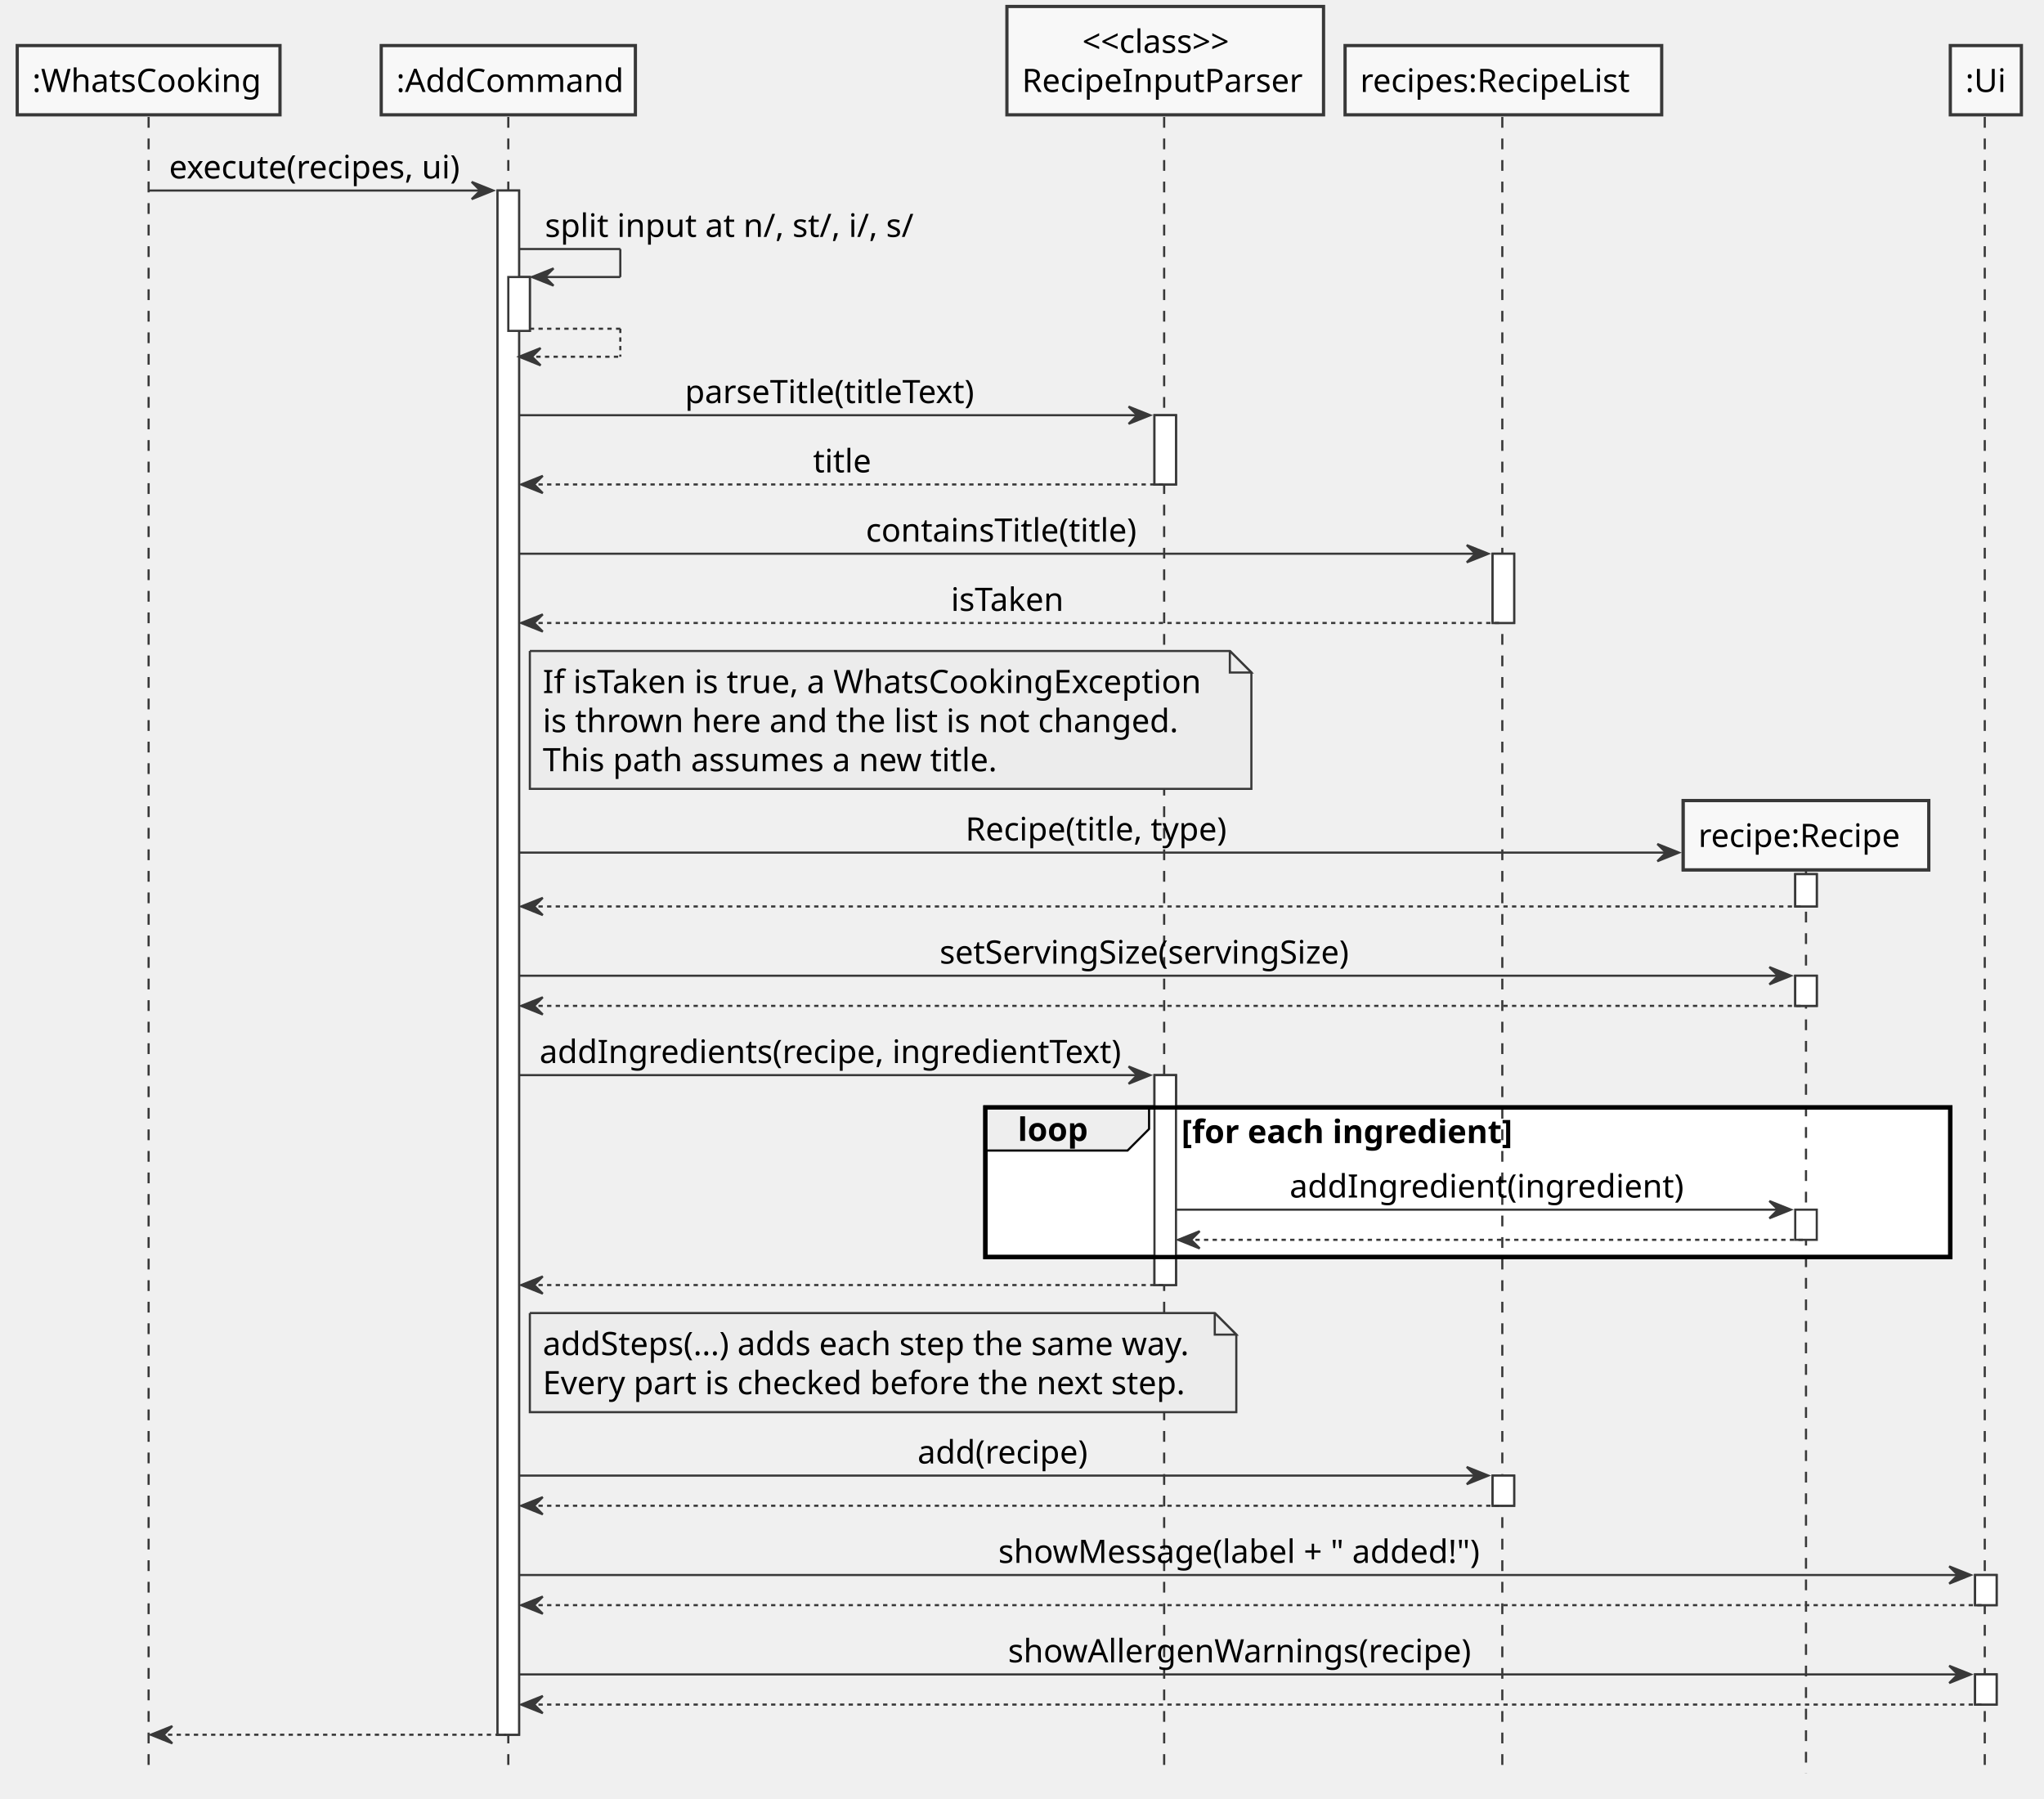
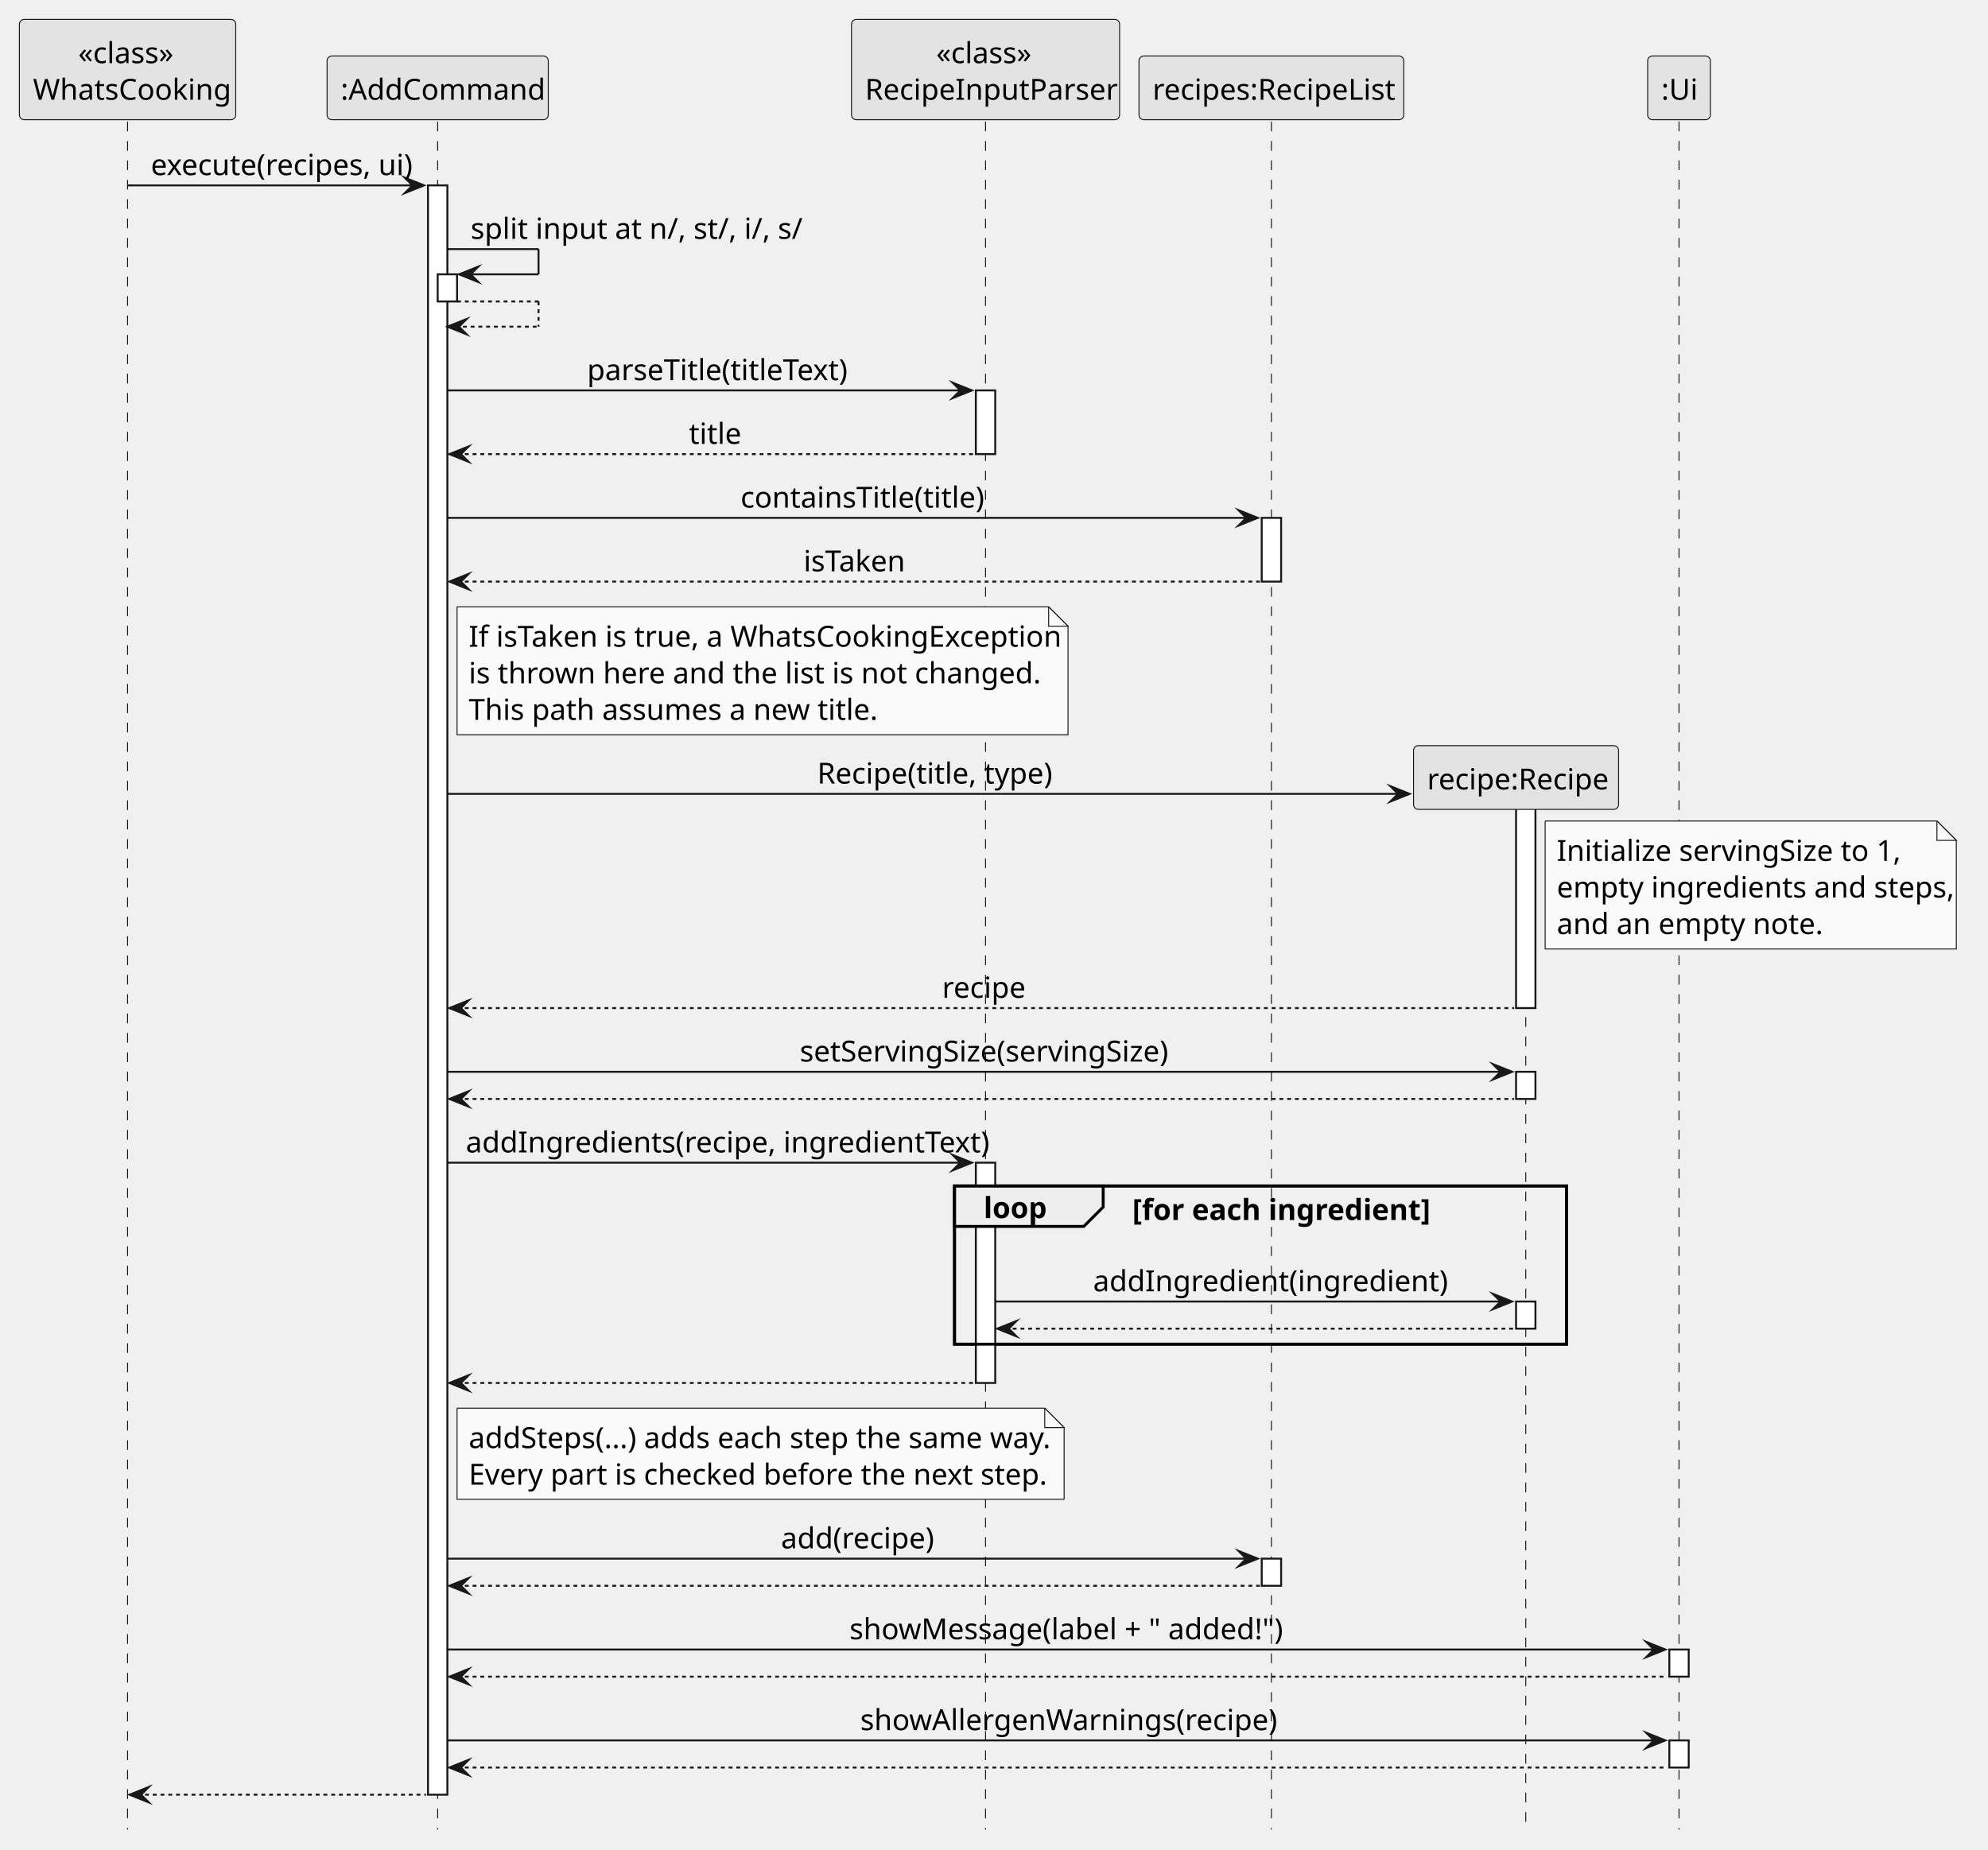
- <svg xmlns="http://www.w3.org/2000/svg" contentScriptType="application/ecmascript" contentStyleType="text/css" height="835px" preserveAspectRatio="none" style="width:949px;height:835px;" version="1.1" viewBox="0 0 949 835" width="949px" zoomAndPan="magnify">
+ <svg xmlns="http://www.w3.org/2000/svg" version="1.1" data-diagram-type="SEQUENCE" style="width:1025px;height:954px;background:#FFFFFF;" width="1025px" height="954px" viewBox="0 0 1025 954" zoomAndPan="magnify" preserveAspectRatio="none" contentStyleType="text/css">
  <defs />
-   <g>
-     <rect fill="#FFFFFF" height="716.839" style="stroke: #383838; stroke-width: 1.0;" width="10" x="231" y="88.448" />
-     <rect fill="#FFFFFF" height="25" style="stroke: #383838; stroke-width: 1.0;" width="10" x="236" y="128.598" />
-     <rect fill="#FFFFFF" height="32.149" style="stroke: #383838; stroke-width: 1.0;" width="10" x="536" y="192.747" />
-     <rect fill="#FFFFFF" height="97.448" style="stroke: #383838; stroke-width: 1.0;" width="10" x="536" y="499.092" />
-     <rect fill="#FFFFFF" height="32.149" style="stroke: #383838; stroke-width: 1.0;" width="10" x="693" y="257.046" />
-     <rect fill="#FFFFFF" height="14" style="stroke: #383838; stroke-width: 1.0;" width="10" x="693" y="684.988" />
-     <rect fill="#FFFFFF" height="15" style="stroke: #383838; stroke-width: 1.0;" width="10" x="833.5" y="405.793" />
-     <rect fill="#FFFFFF" height="14" style="stroke: #383838; stroke-width: 1.0;" width="10" x="833.5" y="452.942" />
-     <rect fill="#FFFFFF" height="14" style="stroke: #383838; stroke-width: 1.0;" width="10" x="833.5" y="561.54" />
-     <rect fill="#FFFFFF" height="14" style="stroke: #383838; stroke-width: 1.0;" width="10" x="917" y="731.138" />
-     <rect fill="#FFFFFF" height="14" style="stroke: #383838; stroke-width: 1.0;" width="10" x="917" y="777.287" />
-     <rect fill="#F8F8F8" height="32.149" style="stroke: #383838; stroke-width: 1.5;" width="114" x="781.5" y="371.644" />
-     <text fill="#000000" font-family="sans-serif" font-size="15" lengthAdjust="spacingAndGlyphs" textLength="100" x="788.5" y="393.175">recipe:Recipe</text>
-     <rect fill="#FFFFFF" height="69.448" style="stroke: #000000; stroke-width: 2.0;" width="448" x="457.5" y="514.092" />
-     <line style="stroke: #383838; stroke-width: 1.0; stroke-dasharray: 5.0,5.0;" x1="69" x2="69" y1="54.299" y2="823.287" />
-     <line style="stroke: #383838; stroke-width: 1.0; stroke-dasharray: 5.0,5.0;" x1="236" x2="236" y1="54.299" y2="823.287" />
-     <line style="stroke: #383838; stroke-width: 1.0; stroke-dasharray: 5.0,5.0;" x1="540.5" x2="540.5" y1="54.299" y2="823.287" />
-     <line style="stroke: #383838; stroke-width: 1.0; stroke-dasharray: 5.0,5.0;" x1="697.5" x2="697.5" y1="54.299" y2="823.287" />
-     <line style="stroke: #383838; stroke-width: 1.0; stroke-dasharray: 5.0,5.0;" x1="838.5" x2="838.5" y1="403.218" y2="823.287" />
-     <line style="stroke: #383838; stroke-width: 1.0; stroke-dasharray: 5.0,5.0;" x1="921.5" x2="921.5" y1="54.299" y2="823.287" />
-     <rect fill="#F8F8F8" height="32.149" style="stroke: #383838; stroke-width: 1.5;" width="122" x="8" y="21.149" />
-     <text fill="#000000" font-family="sans-serif" font-size="15" lengthAdjust="spacingAndGlyphs" textLength="108" x="15" y="42.681">:WhatsCooking</text>
-     <rect fill="#F8F8F8" height="32.149" style="stroke: #383838; stroke-width: 1.5;" width="118" x="177" y="21.149" />
-     <text fill="#000000" font-family="sans-serif" font-size="15" lengthAdjust="spacingAndGlyphs" textLength="104" x="184" y="42.681">:AddCommand</text>
-     <rect fill="#F8F8F8" height="50.299" style="stroke: #383838; stroke-width: 1.5;" width="147" x="467.5" y="3" />
-     <text fill="#000000" font-family="sans-serif" font-size="15" lengthAdjust="spacingAndGlyphs" textLength="77" x="502.5" y="24.531">&lt;&lt;class&gt;&gt;</text>
-     <text fill="#000000" font-family="sans-serif" font-size="15" lengthAdjust="spacingAndGlyphs" textLength="133" x="474.5" y="42.681">RecipeInputParser</text>
-     <rect fill="#F8F8F8" height="32.149" style="stroke: #383838; stroke-width: 1.5;" width="147" x="624.5" y="21.149" />
-     <text fill="#000000" font-family="sans-serif" font-size="15" lengthAdjust="spacingAndGlyphs" textLength="133" x="631.5" y="42.681">recipes:RecipeList</text>
-     <rect fill="#F8F8F8" height="32.149" style="stroke: #383838; stroke-width: 1.5;" width="33" x="905.5" y="21.149" />
-     <text fill="#000000" font-family="sans-serif" font-size="15" lengthAdjust="spacingAndGlyphs" textLength="19" x="912.5" y="42.681">:Ui</text>
-     <rect fill="#FFFFFF" height="716.839" style="stroke: #383838; stroke-width: 1.0;" width="10" x="231" y="88.448" />
-     <rect fill="#FFFFFF" height="25" style="stroke: #383838; stroke-width: 1.0;" width="10" x="236" y="128.598" />
-     <rect fill="#FFFFFF" height="32.149" style="stroke: #383838; stroke-width: 1.0;" width="10" x="536" y="192.747" />
-     <rect fill="#FFFFFF" height="97.448" style="stroke: #383838; stroke-width: 1.0;" width="10" x="536" y="499.092" />
-     <rect fill="#FFFFFF" height="32.149" style="stroke: #383838; stroke-width: 1.0;" width="10" x="693" y="257.046" />
-     <rect fill="#FFFFFF" height="14" style="stroke: #383838; stroke-width: 1.0;" width="10" x="693" y="684.988" />
-     <rect fill="#FFFFFF" height="15" style="stroke: #383838; stroke-width: 1.0;" width="10" x="833.5" y="405.793" />
-     <rect fill="#FFFFFF" height="14" style="stroke: #383838; stroke-width: 1.0;" width="10" x="833.5" y="452.942" />
-     <rect fill="#FFFFFF" height="14" style="stroke: #383838; stroke-width: 1.0;" width="10" x="833.5" y="561.54" />
-     <rect fill="#FFFFFF" height="14" style="stroke: #383838; stroke-width: 1.0;" width="10" x="917" y="731.138" />
-     <rect fill="#FFFFFF" height="14" style="stroke: #383838; stroke-width: 1.0;" width="10" x="917" y="777.287" />
-     <polygon fill="#383838" points="219,84.448,229,88.448,219,92.448,223,88.448" style="stroke: #383838; stroke-width: 1.0;" />
-     <line style="stroke: #383838; stroke-width: 1.0;" x1="69" x2="225" y1="88.448" y2="88.448" />
-     <text fill="#000000" font-family="sans-serif" font-size="15" lengthAdjust="spacingAndGlyphs" textLength="143" x="78.5" y="82.83">execute(recipes, ui)</text>
-     <line style="stroke: #383838; stroke-width: 1.0;" x1="241" x2="288" y1="115.598" y2="115.598" />
-     <line style="stroke: #383838; stroke-width: 1.0;" x1="288" x2="288" y1="115.598" y2="128.598" />
-     <line style="stroke: #383838; stroke-width: 1.0;" x1="247" x2="288" y1="128.598" y2="128.598" />
-     <polygon fill="#383838" points="257,124.598,247,128.598,257,132.598,253,128.598" style="stroke: #383838; stroke-width: 1.0;" />
-     <text fill="#000000" font-family="sans-serif" font-size="15" lengthAdjust="spacingAndGlyphs" textLength="169" x="253" y="109.98">split input at n/, st/, i/, s/</text>
-     <line style="stroke: #383838; stroke-width: 1.0; stroke-dasharray: 2.0,2.0;" x1="246" x2="288" y1="152.598" y2="152.598" />
-     <line style="stroke: #383838; stroke-width: 1.0; stroke-dasharray: 2.0,2.0;" x1="288" x2="288" y1="152.598" y2="165.598" />
-     <line style="stroke: #383838; stroke-width: 1.0; stroke-dasharray: 2.0,2.0;" x1="241" x2="288" y1="165.598" y2="165.598" />
-     <polygon fill="#383838" points="251,161.598,241,165.598,251,169.598,247,165.598" style="stroke: #383838; stroke-width: 1.0;" />
-     <polygon fill="#383838" points="524,188.747,534,192.747,524,196.747,528,192.747" style="stroke: #383838; stroke-width: 1.0;" />
-     <line style="stroke: #383838; stroke-width: 1.0;" x1="241" x2="530" y1="192.747" y2="192.747" />
-     <text fill="#000000" font-family="sans-serif" font-size="15" lengthAdjust="spacingAndGlyphs" textLength="141" x="318" y="187.129">parseTitle(titleText)</text>
-     <polygon fill="#383838" points="252,220.897,242,224.897,252,228.897,248,224.897" style="stroke: #383838; stroke-width: 1.0;" />
-     <line style="stroke: #383838; stroke-width: 1.0; stroke-dasharray: 2.0,2.0;" x1="246" x2="540" y1="224.897" y2="224.897" />
-     <text fill="#000000" font-family="sans-serif" font-size="15" lengthAdjust="spacingAndGlyphs" textLength="27" x="377.5" y="219.278">title</text>
-     <polygon fill="#383838" points="681,253.046,691,257.046,681,261.046,685,257.046" style="stroke: #383838; stroke-width: 1.0;" />
-     <line style="stroke: #383838; stroke-width: 1.0;" x1="241" x2="687" y1="257.046" y2="257.046" />
-     <text fill="#000000" font-family="sans-serif" font-size="15" lengthAdjust="spacingAndGlyphs" textLength="130" x="402" y="251.428">containsTitle(title)</text>
-     <polygon fill="#383838" points="252,285.195,242,289.195,252,293.195,248,289.195" style="stroke: #383838; stroke-width: 1.0;" />
-     <line style="stroke: #383838; stroke-width: 1.0; stroke-dasharray: 2.0,2.0;" x1="246" x2="697" y1="289.195" y2="289.195" />
-     <text fill="#000000" font-family="sans-serif" font-size="15" lengthAdjust="spacingAndGlyphs" textLength="56" x="441.5" y="283.577">isTaken</text>
-     <path d="M246,302.195 L246,366.195 L581,366.195 L581,312.195 L571,302.195 L246,302.195 " fill="#ECECEC" style="stroke: #383838; stroke-width: 1.0;" />
-     <path d="M571,302.195 L571,312.195 L581,312.195 L571,302.195 " fill="#ECECEC" style="stroke: #383838; stroke-width: 1.0;" />
-     <text fill="#000000" font-family="sans-serif" font-size="15" lengthAdjust="spacingAndGlyphs" textLength="314" x="252" y="321.727">If isTaken is true, a WhatsCookingException</text>
-     <text fill="#000000" font-family="sans-serif" font-size="15" lengthAdjust="spacingAndGlyphs" textLength="298" x="252" y="339.876">is thrown here and the list is not changed.</text>
-     <text fill="#000000" font-family="sans-serif" font-size="15" lengthAdjust="spacingAndGlyphs" textLength="214" x="252" y="358.025">This path assumes a new title.</text>
-     <polygon fill="#383838" points="769.5,391.793,779.5,395.793,769.5,399.793,773.5,395.793" style="stroke: #383838; stroke-width: 1.0;" />
-     <line style="stroke: #383838; stroke-width: 1.0;" x1="241" x2="775.5" y1="395.793" y2="395.793" />
-     <text fill="#000000" font-family="sans-serif" font-size="15" lengthAdjust="spacingAndGlyphs" textLength="126" x="448.25" y="390.175">Recipe(title, type)</text>
-     <rect fill="#F8F8F8" height="32.149" style="stroke: #383838; stroke-width: 1.5;" width="114" x="781.5" y="371.644" />
-     <text fill="#000000" font-family="sans-serif" font-size="15" lengthAdjust="spacingAndGlyphs" textLength="100" x="788.5" y="393.175">recipe:Recipe</text>
-     <polygon fill="#383838" points="252,416.793,242,420.793,252,424.793,248,420.793" style="stroke: #383838; stroke-width: 1.0;" />
-     <line style="stroke: #383838; stroke-width: 1.0; stroke-dasharray: 2.0,2.0;" x1="246" x2="837.5" y1="420.793" y2="420.793" />
-     <polygon fill="#383838" points="821.5,448.942,831.5,452.942,821.5,456.942,825.5,452.942" style="stroke: #383838; stroke-width: 1.0;" />
-     <line style="stroke: #383838; stroke-width: 1.0;" x1="241" x2="827.5" y1="452.942" y2="452.942" />
-     <text fill="#000000" font-family="sans-serif" font-size="15" lengthAdjust="spacingAndGlyphs" textLength="202" x="436.25" y="447.324">setServingSize(servingSize)</text>
-     <polygon fill="#383838" points="252,462.942,242,466.942,252,470.942,248,466.942" style="stroke: #383838; stroke-width: 1.0;" />
-     <line style="stroke: #383838; stroke-width: 1.0; stroke-dasharray: 2.0,2.0;" x1="246" x2="837.5" y1="466.942" y2="466.942" />
-     <polygon fill="#383838" points="524,495.092,534,499.092,524,503.092,528,499.092" style="stroke: #383838; stroke-width: 1.0;" />
-     <line style="stroke: #383838; stroke-width: 1.0;" x1="241" x2="530" y1="499.092" y2="499.092" />
-     <text fill="#000000" font-family="sans-serif" font-size="15" lengthAdjust="spacingAndGlyphs" textLength="276" x="250.5" y="493.474">addIngredients(recipe, ingredientText)</text>
-     <path d="M457.5,514.092 L533.5,514.092 L533.5,524.092 L523.5,534.092 L457.5,534.092 L457.5,514.092 " fill="#EEEEEE" style="stroke: #000000; stroke-width: 1.0;" />
-     <rect fill="none" height="69.448" style="stroke: #000000; stroke-width: 2.0;" width="448" x="457.5" y="514.092" />
-     <text fill="#000000" font-family="sans-serif" font-size="15" font-weight="bold" lengthAdjust="spacingAndGlyphs" textLength="31" x="472.5" y="529.623">loop</text>
-     <text fill="#000000" font-family="sans-serif" font-size="15" font-weight="bold" lengthAdjust="spacingAndGlyphs" textLength="151" x="548.5" y="530.623">[for each ingredient]</text>
-     <polygon fill="#383838" points="821.5,557.54,831.5,561.54,821.5,565.54,825.5,561.54" style="stroke: #383838; stroke-width: 1.0;" />
-     <line style="stroke: #383838; stroke-width: 1.0;" x1="546" x2="827.5" y1="561.54" y2="561.54" />
-     <text fill="#000000" font-family="sans-serif" font-size="15" lengthAdjust="spacingAndGlyphs" textLength="182" x="598.75" y="555.922">addIngredient(ingredient)</text>
-     <polygon fill="#383838" points="557,571.54,547,575.54,557,579.54,553,575.54" style="stroke: #383838; stroke-width: 1.0;" />
-     <line style="stroke: #383838; stroke-width: 1.0; stroke-dasharray: 2.0,2.0;" x1="551" x2="837.5" y1="575.54" y2="575.54" />
-     <polygon fill="#383838" points="252,592.54,242,596.54,252,600.54,248,596.54" style="stroke: #383838; stroke-width: 1.0;" />
-     <line style="stroke: #383838; stroke-width: 1.0; stroke-dasharray: 2.0,2.0;" x1="246" x2="540" y1="596.54" y2="596.54" />
-     <path d="M246,609.54 L246,655.54 L574,655.54 L574,619.54 L564,609.54 L246,609.54 " fill="#ECECEC" style="stroke: #383838; stroke-width: 1.0;" />
-     <path d="M564,609.54 L564,619.54 L574,619.54 L564,609.54 " fill="#ECECEC" style="stroke: #383838; stroke-width: 1.0;" />
-     <text fill="#000000" font-family="sans-serif" font-size="15" lengthAdjust="spacingAndGlyphs" textLength="306" x="252" y="629.071">addSteps(...) adds each step the same way.</text>
-     <text fill="#000000" font-family="sans-serif" font-size="15" lengthAdjust="spacingAndGlyphs" textLength="307" x="252" y="647.221">Every part is checked before the next step.</text>
-     <polygon fill="#383838" points="681,680.988,691,684.988,681,688.988,685,684.988" style="stroke: #383838; stroke-width: 1.0;" />
-     <line style="stroke: #383838; stroke-width: 1.0;" x1="241" x2="687" y1="684.988" y2="684.988" />
-     <text fill="#000000" font-family="sans-serif" font-size="15" lengthAdjust="spacingAndGlyphs" textLength="82" x="426" y="679.37">add(recipe)</text>
-     <polygon fill="#383838" points="252,694.988,242,698.988,252,702.988,248,698.988" style="stroke: #383838; stroke-width: 1.0;" />
-     <line style="stroke: #383838; stroke-width: 1.0; stroke-dasharray: 2.0,2.0;" x1="246" x2="697" y1="698.988" y2="698.988" />
-     <polygon fill="#383838" points="905,727.138,915,731.138,905,735.138,909,731.138" style="stroke: #383838; stroke-width: 1.0;" />
-     <line style="stroke: #383838; stroke-width: 1.0;" x1="241" x2="911" y1="731.138" y2="731.138" />
-     <text fill="#000000" font-family="sans-serif" font-size="15" lengthAdjust="spacingAndGlyphs" textLength="231" x="463.5" y="725.519">showMessage(label + " added!")</text>
-     <polygon fill="#383838" points="252,741.138,242,745.138,252,749.138,248,745.138" style="stroke: #383838; stroke-width: 1.0;" />
-     <line style="stroke: #383838; stroke-width: 1.0; stroke-dasharray: 2.0,2.0;" x1="246" x2="921" y1="745.138" y2="745.138" />
-     <polygon fill="#383838" points="905,773.287,915,777.287,905,781.287,909,777.287" style="stroke: #383838; stroke-width: 1.0;" />
-     <line style="stroke: #383838; stroke-width: 1.0;" x1="241" x2="911" y1="777.287" y2="777.287" />
-     <text fill="#000000" font-family="sans-serif" font-size="15" lengthAdjust="spacingAndGlyphs" textLength="222" x="468" y="771.669">showAllergenWarnings(recipe)</text>
-     <polygon fill="#383838" points="252,787.287,242,791.287,252,795.287,248,791.287" style="stroke: #383838; stroke-width: 1.0;" />
-     <line style="stroke: #383838; stroke-width: 1.0; stroke-dasharray: 2.0,2.0;" x1="246" x2="921" y1="791.287" y2="791.287" />
-     <polygon fill="#383838" points="80,801.287,70,805.287,80,809.287,76,805.287" style="stroke: #383838; stroke-width: 1.0;" />
-     <line style="stroke: #383838; stroke-width: 1.0; stroke-dasharray: 2.0,2.0;" x1="74" x2="235" y1="805.287" y2="805.287" />
+   <g font-family="sans-serif" lengthAdjust="spacing">
+     <rect x="492.14" y="611.609" width="315.53" height="81.602" fill="none" style="stroke:#000;stroke-width:1.5;" />
+     <g class="participant-lifeline" data-qualified-name="App" data-entity-uid="part1" id="part1-lifeline" data-source-line="8">
+       <g>
+         <rect x="62.272" y="62.734" width="8" height="880.813" fill="#000" fill-opacity="0" />
+         <line x1="65.772" y1="62.734" x2="65.772" y2="943.547" style="stroke:#181818;stroke-width:0.5;stroke-dasharray:5,5;" />
+       </g>
+     </g>
+     <g class="participant-lifeline" data-qualified-name="Command" data-entity-uid="part2" id="part2-lifeline" data-source-line="9">
+       <g>
+         <rect x="222.163" y="62.734" width="8" height="880.813" fill="#000" fill-opacity="0" />
+         <line x1="225.663" y1="62.734" x2="225.663" y2="943.547" style="stroke:#181818;stroke-width:0.5;stroke-dasharray:5,5;" />
+       </g>
+     </g>
+     <g>
+       <rect x="220.663" y="95.602" width="10" height="829.945" fill="#FFF" style="stroke:#181818;stroke-width:1;" />
+     </g>
+     <g>
+       <rect x="225.663" y="141.469" width="10" height="14" fill="#FFF" style="stroke:#181818;stroke-width:1;" />
+     </g>
+     <g class="participant-lifeline" data-qualified-name="Input" data-entity-uid="part3" id="part3-lifeline" data-source-line="10">
+       <g>
+         <rect x="504.64" y="62.734" width="8" height="880.813" fill="#000" fill-opacity="0" />
+         <line x1="508.14" y1="62.734" x2="508.14" y2="943.547" style="stroke:#181818;stroke-width:0.5;stroke-dasharray:5,5;" />
+       </g>
+     </g>
+     <g>
+       <rect x="503.14" y="201.336" width="10" height="32.867" fill="#FFF" style="stroke:#181818;stroke-width:1;" />
+     </g>
+     <g>
+       <rect x="503.14" y="599.609" width="10" height="113.602" fill="#FFF" style="stroke:#181818;stroke-width:1;" />
+     </g>
+     <g class="participant-lifeline" data-qualified-name="Recipes" data-entity-uid="part4" id="part4-lifeline" data-source-line="11">
+       <g>
+         <rect x="652.034" y="62.734" width="8" height="880.813" fill="#000" fill-opacity="0" />
+         <line x1="655.534" y1="62.734" x2="655.534" y2="943.547" style="stroke:#181818;stroke-width:0.5;stroke-dasharray:5,5;" />
+       </g>
+     </g>
+     <g>
+       <rect x="650.534" y="267.07" width="10" height="32.867" fill="#FFF" style="stroke:#181818;stroke-width:1;" />
+     </g>
+     <g>
+       <rect x="650.534" y="803.813" width="10" height="14" fill="#FFF" style="stroke:#181818;stroke-width:1;" />
+     </g>
+     <g class="participant-lifeline" data-qualified-name="Recipe" data-entity-uid="part5" id="part5-lifeline" data-source-line="12">
+       <g>
+         <rect x="783.169" y="384.539" width="8" height="559.008" fill="#000" fill-opacity="0" />
+         <line x1="786.669" y1="384.539" x2="786.669" y2="943.547" style="stroke:#181818;stroke-width:0.5;stroke-dasharray:5,5;" />
+       </g>
+     </g>
+     <g>
+       <rect x="781.669" y="409.406" width="10" height="110.469" fill="#FFF" style="stroke:#181818;stroke-width:1;" />
+     </g>
+     <g>
+       <rect x="781.669" y="552.742" width="10" height="14" fill="#FFF" style="stroke:#181818;stroke-width:1;" />
+     </g>
+     <g>
+       <rect x="781.669" y="671.211" width="10" height="14" fill="#FFF" style="stroke:#181818;stroke-width:1;" />
+     </g>
+     <g class="participant-lifeline" data-qualified-name="UI" data-entity-uid="part6" id="part6-lifeline" data-source-line="13">
+       <g>
+         <rect x="862.193" y="62.734" width="8" height="880.813" fill="#000" fill-opacity="0" />
+         <line x1="865.693" y1="62.734" x2="865.693" y2="943.547" style="stroke:#181818;stroke-width:0.5;stroke-dasharray:5,5;" />
+       </g>
+     </g>
+     <g>
+       <rect x="860.693" y="850.68" width="10" height="14" fill="#FFF" style="stroke:#181818;stroke-width:1;" />
+     </g>
+     <g>
+       <rect x="860.693" y="897.547" width="10" height="14" fill="#FFF" style="stroke:#181818;stroke-width:1;" />
+     </g>
+     <g class="participant participant-head" data-qualified-name="App" data-entity-uid="part1" id="part1-head" data-source-line="8">
+       <rect x="10" y="10" width="111.544" height="51.734" fill="#E3E3E3" style="stroke:#181818;stroke-width:0.5;" rx="2.5" ry="2.5" />
+       <text x="40.342" y="32.571" fill="#000" font-size="15" textLength="50.859">«class»</text>
+       <text x="17" y="51.438" fill="#000" font-size="15" textLength="97.544">WhatsCooking</text>
+     </g>
+     <g class="participant participant-head" data-qualified-name="Command" data-entity-uid="part2" id="part2-head" data-source-line="9">
+       <rect x="168.639" y="28.867" width="114.049" height="32.867" fill="#E3E3E3" style="stroke:#181818;stroke-width:0.5;" rx="2.5" ry="2.5" />
+       <text x="175.639" y="51.438" fill="#000" font-size="15" textLength="100.049">:AddCommand</text>
+     </g>
+     <g class="participant participant-head" data-qualified-name="Input" data-entity-uid="part3" id="part3-head" data-source-line="10">
+       <rect x="439.023" y="10" width="138.233" height="51.734" fill="#E3E3E3" style="stroke:#181818;stroke-width:0.5;" rx="2.5" ry="2.5" />
+       <text x="482.71" y="32.571" fill="#000" font-size="15" textLength="50.859">«class»</text>
+       <text x="446.023" y="51.438" fill="#000" font-size="15" textLength="124.233">RecipeInputParser</text>
+     </g>
+     <g class="participant participant-head" data-qualified-name="Recipes" data-entity-uid="part4" id="part4-head" data-source-line="11">
+       <rect x="587.256" y="28.867" width="136.556" height="32.867" fill="#E3E3E3" style="stroke:#181818;stroke-width:0.5;" rx="2.5" ry="2.5" />
+       <text x="594.256" y="51.438" fill="#000" font-size="15" textLength="122.556">recipes:RecipeList</text>
+     </g>
+     <g class="participant participant-head" data-qualified-name="UI" data-entity-uid="part6" id="part6-head" data-source-line="13">
+       <rect x="849.526" y="28.867" width="32.333" height="32.867" fill="#E3E3E3" style="stroke:#181818;stroke-width:0.5;" rx="2.5" ry="2.5" />
+       <text x="856.526" y="51.438" fill="#000" font-size="15" textLength="18.333">:Ui</text>
+     </g>
+     <g class="message" data-entity-1="part1" data-entity-2="part2" id="msg1" data-source-line="15">
+       <polygon points="208.663,91.602,218.663,95.602,208.663,99.602,212.663,95.602" fill="#181818" style="stroke:#181818;stroke-width:1;stroke-linejoin:miter;stroke-miterlimit:10;" />
+       <line x1="65.772" y1="95.602" x2="214.663" y2="95.602" style="stroke:#181818;stroke-width:1;" />
+       <text x="77.772" y="90.306" fill="#000" font-size="15" textLength="130.891">execute(recipes, ui)</text>
+     </g>
+     <g class="message" data-entity-1="part2" data-entity-2="part2" id="msg2" data-source-line="17">
+       <line x1="230.663" y1="128.469" x2="277.663" y2="128.469" style="stroke:#181818;stroke-width:1;" />
+       <line x1="277.663" y1="128.469" x2="277.663" y2="141.469" style="stroke:#181818;stroke-width:1;" />
+       <line x1="236.663" y1="141.469" x2="277.663" y2="141.469" style="stroke:#181818;stroke-width:1;" />
+       <polygon points="246.663,137.469,236.663,141.469,246.663,145.469,242.663,141.469" fill="#181818" style="stroke:#181818;stroke-width:1;stroke-linejoin:miter;stroke-miterlimit:10;" />
+       <text x="242.663" y="123.173" fill="#000" font-size="15" textLength="156.731">split input at n/, st/, i/, s/</text>
+     </g>
+     <g class="message" data-entity-1="part2" data-entity-2="part2" id="msg3" data-source-line="19">
+       <line x1="235.663" y1="155.469" x2="277.663" y2="155.469" style="stroke:#181818;stroke-width:1;stroke-dasharray:2,2;" />
+       <line x1="277.663" y1="155.469" x2="277.663" y2="168.469" style="stroke:#181818;stroke-width:1;stroke-dasharray:2,2;" />
+       <line x1="230.663" y1="168.469" x2="277.663" y2="168.469" style="stroke:#181818;stroke-width:1;stroke-dasharray:2,2;" />
+       <polygon points="240.663,164.469,230.663,168.469,240.663,172.469,236.663,168.469" fill="#181818" style="stroke:#181818;stroke-width:1;stroke-linejoin:miter;stroke-miterlimit:10;" />
+     </g>
+     <g class="message" data-entity-1="part2" data-entity-2="part3" id="msg4" data-source-line="22">
+       <polygon points="491.14,197.336,501.14,201.336,491.14,205.336,495.14,201.336" fill="#181818" style="stroke:#181818;stroke-width:1;stroke-linejoin:miter;stroke-miterlimit:10;" />
+       <line x1="230.663" y1="201.336" x2="497.14" y2="201.336" style="stroke:#181818;stroke-width:1;" />
+       <text x="302.719" y="196.04" fill="#000" font-size="15" textLength="128.364">parseTitle(titleText)</text>
+     </g>
+     <g class="message" data-entity-1="part3" data-entity-2="part2" id="msg5" data-source-line="24">
+       <polygon points="241.663,230.203,231.663,234.203,241.663,238.203,237.663,234.203" fill="#181818" style="stroke:#181818;stroke-width:1;stroke-linejoin:miter;stroke-miterlimit:10;" />
+       <line x1="235.663" y1="234.203" x2="502.14" y2="234.203" style="stroke:#181818;stroke-width:1;stroke-dasharray:2,2;" />
+       <text x="355.23" y="228.907" fill="#000" font-size="15" textLength="23.342">title</text>
+     </g>
+     <g class="message" data-entity-1="part2" data-entity-2="part4" id="msg6" data-source-line="27">
+       <polygon points="638.534,263.07,648.534,267.07,638.534,271.07,642.534,267.07" fill="#181818" style="stroke:#181818;stroke-width:1;stroke-linejoin:miter;stroke-miterlimit:10;" />
+       <line x1="230.663" y1="267.07" x2="644.534" y2="267.07" style="stroke:#181818;stroke-width:1;" />
+       <text x="381.829" y="261.774" fill="#000" font-size="15" textLength="117.539">containsTitle(title)</text>
+     </g>
+     <g class="message" data-entity-1="part4" data-entity-2="part2" id="msg7" data-source-line="29">
+       <polygon points="241.663,295.938,231.663,299.938,241.663,303.938,237.663,299.938" fill="#181818" style="stroke:#181818;stroke-width:1;stroke-linejoin:miter;stroke-miterlimit:10;" />
+       <line x1="235.663" y1="299.938" x2="649.534" y2="299.938" style="stroke:#181818;stroke-width:1;stroke-dasharray:2,2;" />
+       <text x="414.338" y="294.642" fill="#000" font-size="15" textLength="52.522">isTaken</text>
+     </g>
+     <path d="M235.663,312.938 L235.663,378.938 L550.663,378.938 L550.663,322.938 L540.663,312.938 L235.663,312.938" style="stroke:#181818;stroke-width:0.5;" fill="#FAFAFA" />
+     <path d="M540.663,312.938 L540.663,322.938 L550.663,322.938 L540.663,312.938" style="stroke:#181818;stroke-width:0.5;" fill="#FAFAFA" />
+     <text x="241.663" y="333.509" fill="#000" font-size="15" textLength="294.302">If isTaken is true, a WhatsCookingException</text>
+     <text x="241.663" y="352.376" fill="#000" font-size="15" textLength="276.833">is thrown here and the list is not changed.</text>
+     <text x="241.663" y="371.243" fill="#000" font-size="15" textLength="201.76">This path assumes a new title.</text>
+     <g class="participant participant-head" data-qualified-name="Recipe" data-entity-uid="part5" id="part5-head" data-source-line="12">
+       <rect x="728.813" y="384.539" width="105.714" height="32.867" fill="#E3E3E3" style="stroke:#181818;stroke-width:0.5;" rx="2.5" ry="2.5" />
+       <text x="735.813" y="407.11" fill="#000" font-size="15" textLength="91.714">recipe:Recipe</text>
+     </g>
+     <g class="message" data-entity-1="part2" data-entity-2="part5" id="msg8" data-source-line="38">
+       <polygon points="716.813,405.406,726.813,409.406,716.813,413.406,720.813,409.406" fill="#181818" style="stroke:#181818;stroke-width:1;stroke-linejoin:miter;stroke-miterlimit:10;" />
+       <line x1="230.663" y1="409.406" x2="722.813" y2="409.406" style="stroke:#181818;stroke-width:1;" />
+       <text x="421.382" y="404.11" fill="#000" font-size="15" textLength="116.711">Recipe(title, type)</text>
+     </g>
+     <path d="M796.669,423.406 L796.669,489.406 L1008.669,489.406 L1008.669,433.406 L998.669,423.406 L796.669,423.406" style="stroke:#181818;stroke-width:0.5;" fill="#FAFAFA" />
+     <path d="M998.669,423.406 L998.669,433.406 L1008.669,433.406 L998.669,423.406" style="stroke:#181818;stroke-width:0.5;" fill="#FAFAFA" />
+     <text x="802.669" y="443.978" fill="#000" font-size="15" textLength="169.248">Initialize servingSize to 1,</text>
+     <text x="802.669" y="462.845" fill="#000" font-size="15" textLength="191.777">empty ingredients and steps,</text>
+     <text x="802.669" y="481.712" fill="#000" font-size="15" textLength="128.423">and an empty note.</text>
+     <g class="message" data-entity-1="part5" data-entity-2="part2" id="msg9" data-source-line="45">
+       <polygon points="241.663,515.875,231.663,519.875,241.663,523.875,237.663,519.875" fill="#181818" style="stroke:#181818;stroke-width:1;stroke-linejoin:miter;stroke-miterlimit:10;" />
+       <line x1="235.663" y1="519.875" x2="780.669" y2="519.875" style="stroke:#181818;stroke-width:1;stroke-dasharray:2,2;" />
+       <text x="485.739" y="514.579" fill="#000" font-size="15" textLength="40.854">recipe</text>
+     </g>
+     <g class="message" data-entity-1="part2" data-entity-2="part5" id="msg10" data-source-line="48">
+       <polygon points="769.669,548.742,779.669,552.742,769.669,556.742,773.669,552.742" fill="#181818" style="stroke:#181818;stroke-width:1;stroke-linejoin:miter;stroke-miterlimit:10;" />
+       <line x1="230.663" y1="552.742" x2="775.669" y2="552.742" style="stroke:#181818;stroke-width:1;" />
+       <text x="412.38" y="547.446" fill="#000" font-size="15" textLength="187.573">setServingSize(servingSize)</text>
+     </g>
+     <g class="message" data-entity-1="part5" data-entity-2="part2" id="msg11" data-source-line="50">
+       <polygon points="241.663,562.742,231.663,566.742,241.663,570.742,237.663,566.742" fill="#181818" style="stroke:#181818;stroke-width:1;stroke-linejoin:miter;stroke-miterlimit:10;" />
+       <line x1="235.663" y1="566.742" x2="780.669" y2="566.742" style="stroke:#181818;stroke-width:1;stroke-dasharray:2,2;" />
+     </g>
+     <g class="message" data-entity-1="part2" data-entity-2="part3" id="msg12" data-source-line="53">
+       <polygon points="491.14,595.609,501.14,599.609,491.14,603.609,495.14,599.609" fill="#181818" style="stroke:#181818;stroke-width:1;stroke-linejoin:miter;stroke-miterlimit:10;" />
+       <line x1="230.663" y1="599.609" x2="497.14" y2="599.609" style="stroke:#181818;stroke-width:1;" />
+       <text x="240.163" y="594.313" fill="#000" font-size="15" textLength="253.477">addIngredients(recipe, ingredientText)</text>
+     </g>
+     <path d="M492.14,611.609 L568.795,611.609 L568.795,622.477 L558.795,632.477 L492.14,632.477 L492.14,611.609" style="stroke:#000;stroke-width:1.5;" fill="#EEE" />
+     <rect x="492.14" y="611.609" width="315.53" height="81.602" fill="none" style="stroke:#000;stroke-width:1.5;" />
+     <text x="507.14" y="628.181" fill="#000" font-size="15" textLength="31.655" font-weight="700">loop</text>
+     <text x="583.795" y="629.181" fill="#000" font-size="15" textLength="145.012" font-weight="700">[for each ingredient]</text>
+     <g class="message" data-entity-1="part3" data-entity-2="part5" id="msg13" data-source-line="56">
+       <polygon points="769.669,667.211,779.669,671.211,769.669,675.211,773.669,671.211" fill="#181818" style="stroke:#181818;stroke-width:1;stroke-linejoin:miter;stroke-miterlimit:10;" />
+       <line x1="513.14" y1="671.211" x2="775.669" y2="671.211" style="stroke:#181818;stroke-width:1;" />
+       <text x="563.597" y="665.915" fill="#000" font-size="15" textLength="167.615">addIngredient(ingredient)</text>
+     </g>
+     <g class="message" data-entity-1="part5" data-entity-2="part3" id="msg14" data-source-line="58">
+       <polygon points="524.14,681.211,514.14,685.211,524.14,689.211,520.14,685.211" fill="#181818" style="stroke:#181818;stroke-width:1;stroke-linejoin:miter;stroke-miterlimit:10;" />
+       <line x1="518.14" y1="685.211" x2="780.669" y2="685.211" style="stroke:#181818;stroke-width:1;stroke-dasharray:2,2;" />
+     </g>
+     <g class="message" data-entity-1="part3" data-entity-2="part2" id="msg15" data-source-line="61">
+       <polygon points="241.663,709.211,231.663,713.211,241.663,717.211,237.663,713.211" fill="#181818" style="stroke:#181818;stroke-width:1;stroke-linejoin:miter;stroke-miterlimit:10;" />
+       <line x1="235.663" y1="713.211" x2="502.14" y2="713.211" style="stroke:#181818;stroke-width:1;stroke-dasharray:2,2;" />
+     </g>
+     <path d="M235.663,726.211 L235.663,773.211 L548.663,773.211 L548.663,736.211 L538.663,726.211 L235.663,726.211" style="stroke:#181818;stroke-width:0.5;" fill="#FAFAFA" />
+     <path d="M538.663,726.211 L538.663,736.211 L548.663,736.211 L538.663,726.211" style="stroke:#181818;stroke-width:0.5;" fill="#FAFAFA" />
+     <text x="241.663" y="746.782" fill="#000" font-size="15" textLength="292.661">addSteps(...) adds each step the same way.</text>
+     <text x="241.663" y="765.649" fill="#000" font-size="15" textLength="284.319">Every part is checked before the next step.</text>
+     <g class="message" data-entity-1="part2" data-entity-2="part4" id="msg16" data-source-line="68">
+       <polygon points="638.534,799.813,648.534,803.813,638.534,807.813,642.534,803.813" fill="#181818" style="stroke:#181818;stroke-width:1;stroke-linejoin:miter;stroke-miterlimit:10;" />
+       <line x1="230.663" y1="803.813" x2="644.534" y2="803.813" style="stroke:#181818;stroke-width:1;" />
+       <text x="402.663" y="798.517" fill="#000" font-size="15" textLength="75.872">add(recipe)</text>
+     </g>
+     <g class="message" data-entity-1="part4" data-entity-2="part2" id="msg17" data-source-line="70">
+       <polygon points="241.663,813.813,231.663,817.813,241.663,821.813,237.663,817.813" fill="#181818" style="stroke:#181818;stroke-width:1;stroke-linejoin:miter;stroke-miterlimit:10;" />
+       <line x1="235.663" y1="817.813" x2="649.534" y2="817.813" style="stroke:#181818;stroke-width:1;stroke-dasharray:2,2;" />
+     </g>
+     <g class="message" data-entity-1="part2" data-entity-2="part6" id="msg18" data-source-line="73">
+       <polygon points="848.693,846.68,858.693,850.68,848.693,854.68,852.693,850.68" fill="#181818" style="stroke:#181818;stroke-width:1;stroke-linejoin:miter;stroke-miterlimit:10;" />
+       <line x1="230.663" y1="850.68" x2="854.693" y2="850.68" style="stroke:#181818;stroke-width:1;" />
+       <text x="438.001" y="845.384" fill="#000" font-size="15" textLength="215.354">showMessage(label + " added!")</text>
+     </g>
+     <g class="message" data-entity-1="part6" data-entity-2="part2" id="msg19" data-source-line="75">
+       <polygon points="241.663,860.68,231.663,864.68,241.663,868.68,237.663,864.68" fill="#181818" style="stroke:#181818;stroke-width:1;stroke-linejoin:miter;stroke-miterlimit:10;" />
+       <line x1="235.663" y1="864.68" x2="859.693" y2="864.68" style="stroke:#181818;stroke-width:1;stroke-dasharray:2,2;" />
+     </g>
+     <g class="message" data-entity-1="part2" data-entity-2="part6" id="msg20" data-source-line="77">
+       <polygon points="848.693,893.547,858.693,897.547,848.693,901.547,852.693,897.547" fill="#181818" style="stroke:#181818;stroke-width:1;stroke-linejoin:miter;stroke-miterlimit:10;" />
+       <line x1="230.663" y1="897.547" x2="854.693" y2="897.547" style="stroke:#181818;stroke-width:1;" />
+       <text x="443.553" y="892.251" fill="#000" font-size="15" textLength="204.25">showAllergenWarnings(recipe)</text>
+     </g>
+     <g class="message" data-entity-1="part6" data-entity-2="part2" id="msg21" data-source-line="79">
+       <polygon points="241.663,907.547,231.663,911.547,241.663,915.547,237.663,911.547" fill="#181818" style="stroke:#181818;stroke-width:1;stroke-linejoin:miter;stroke-miterlimit:10;" />
+       <line x1="235.663" y1="911.547" x2="859.693" y2="911.547" style="stroke:#181818;stroke-width:1;stroke-dasharray:2,2;" />
+     </g>
+     <g class="message" data-entity-1="part2" data-entity-2="part1" id="msg22" data-source-line="82">
+       <polygon points="76.772,921.547,66.772,925.547,76.772,929.547,72.772,925.547" fill="#181818" style="stroke:#181818;stroke-width:1;stroke-linejoin:miter;stroke-miterlimit:10;" />
+       <line x1="70.772" y1="925.547" x2="219.663" y2="925.547" style="stroke:#181818;stroke-width:1;stroke-dasharray:2,2;" />
+     </g>
  </g>
</svg>
